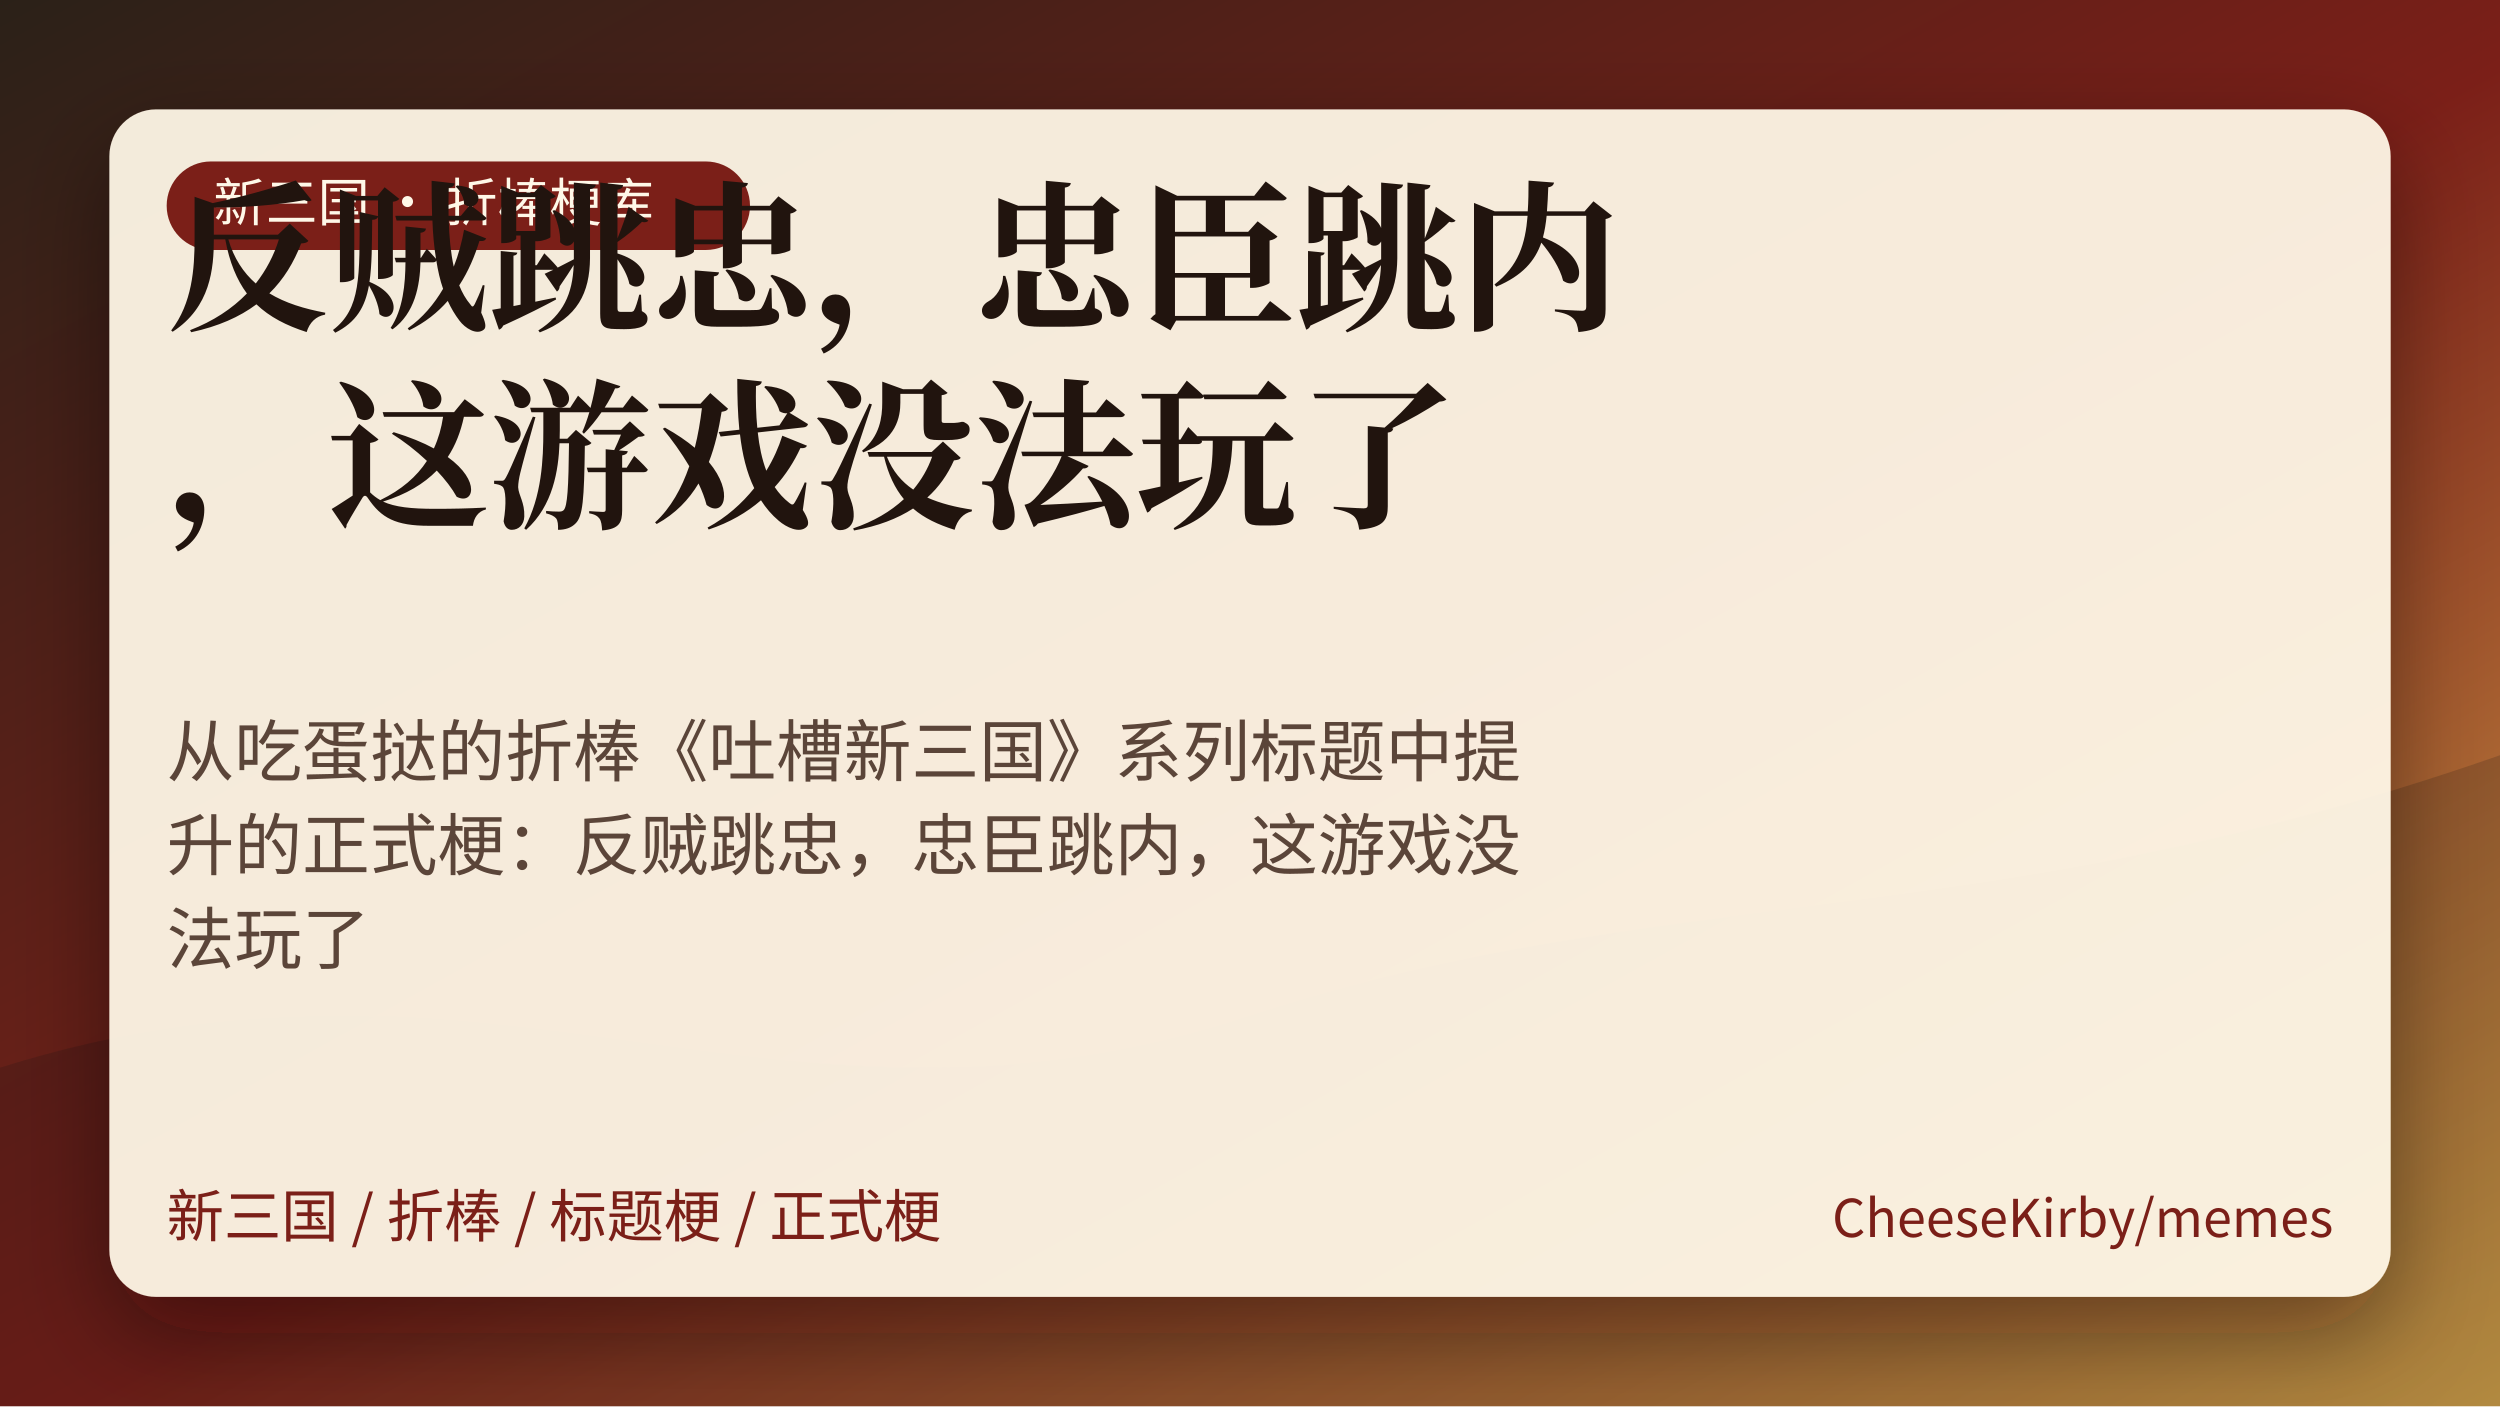
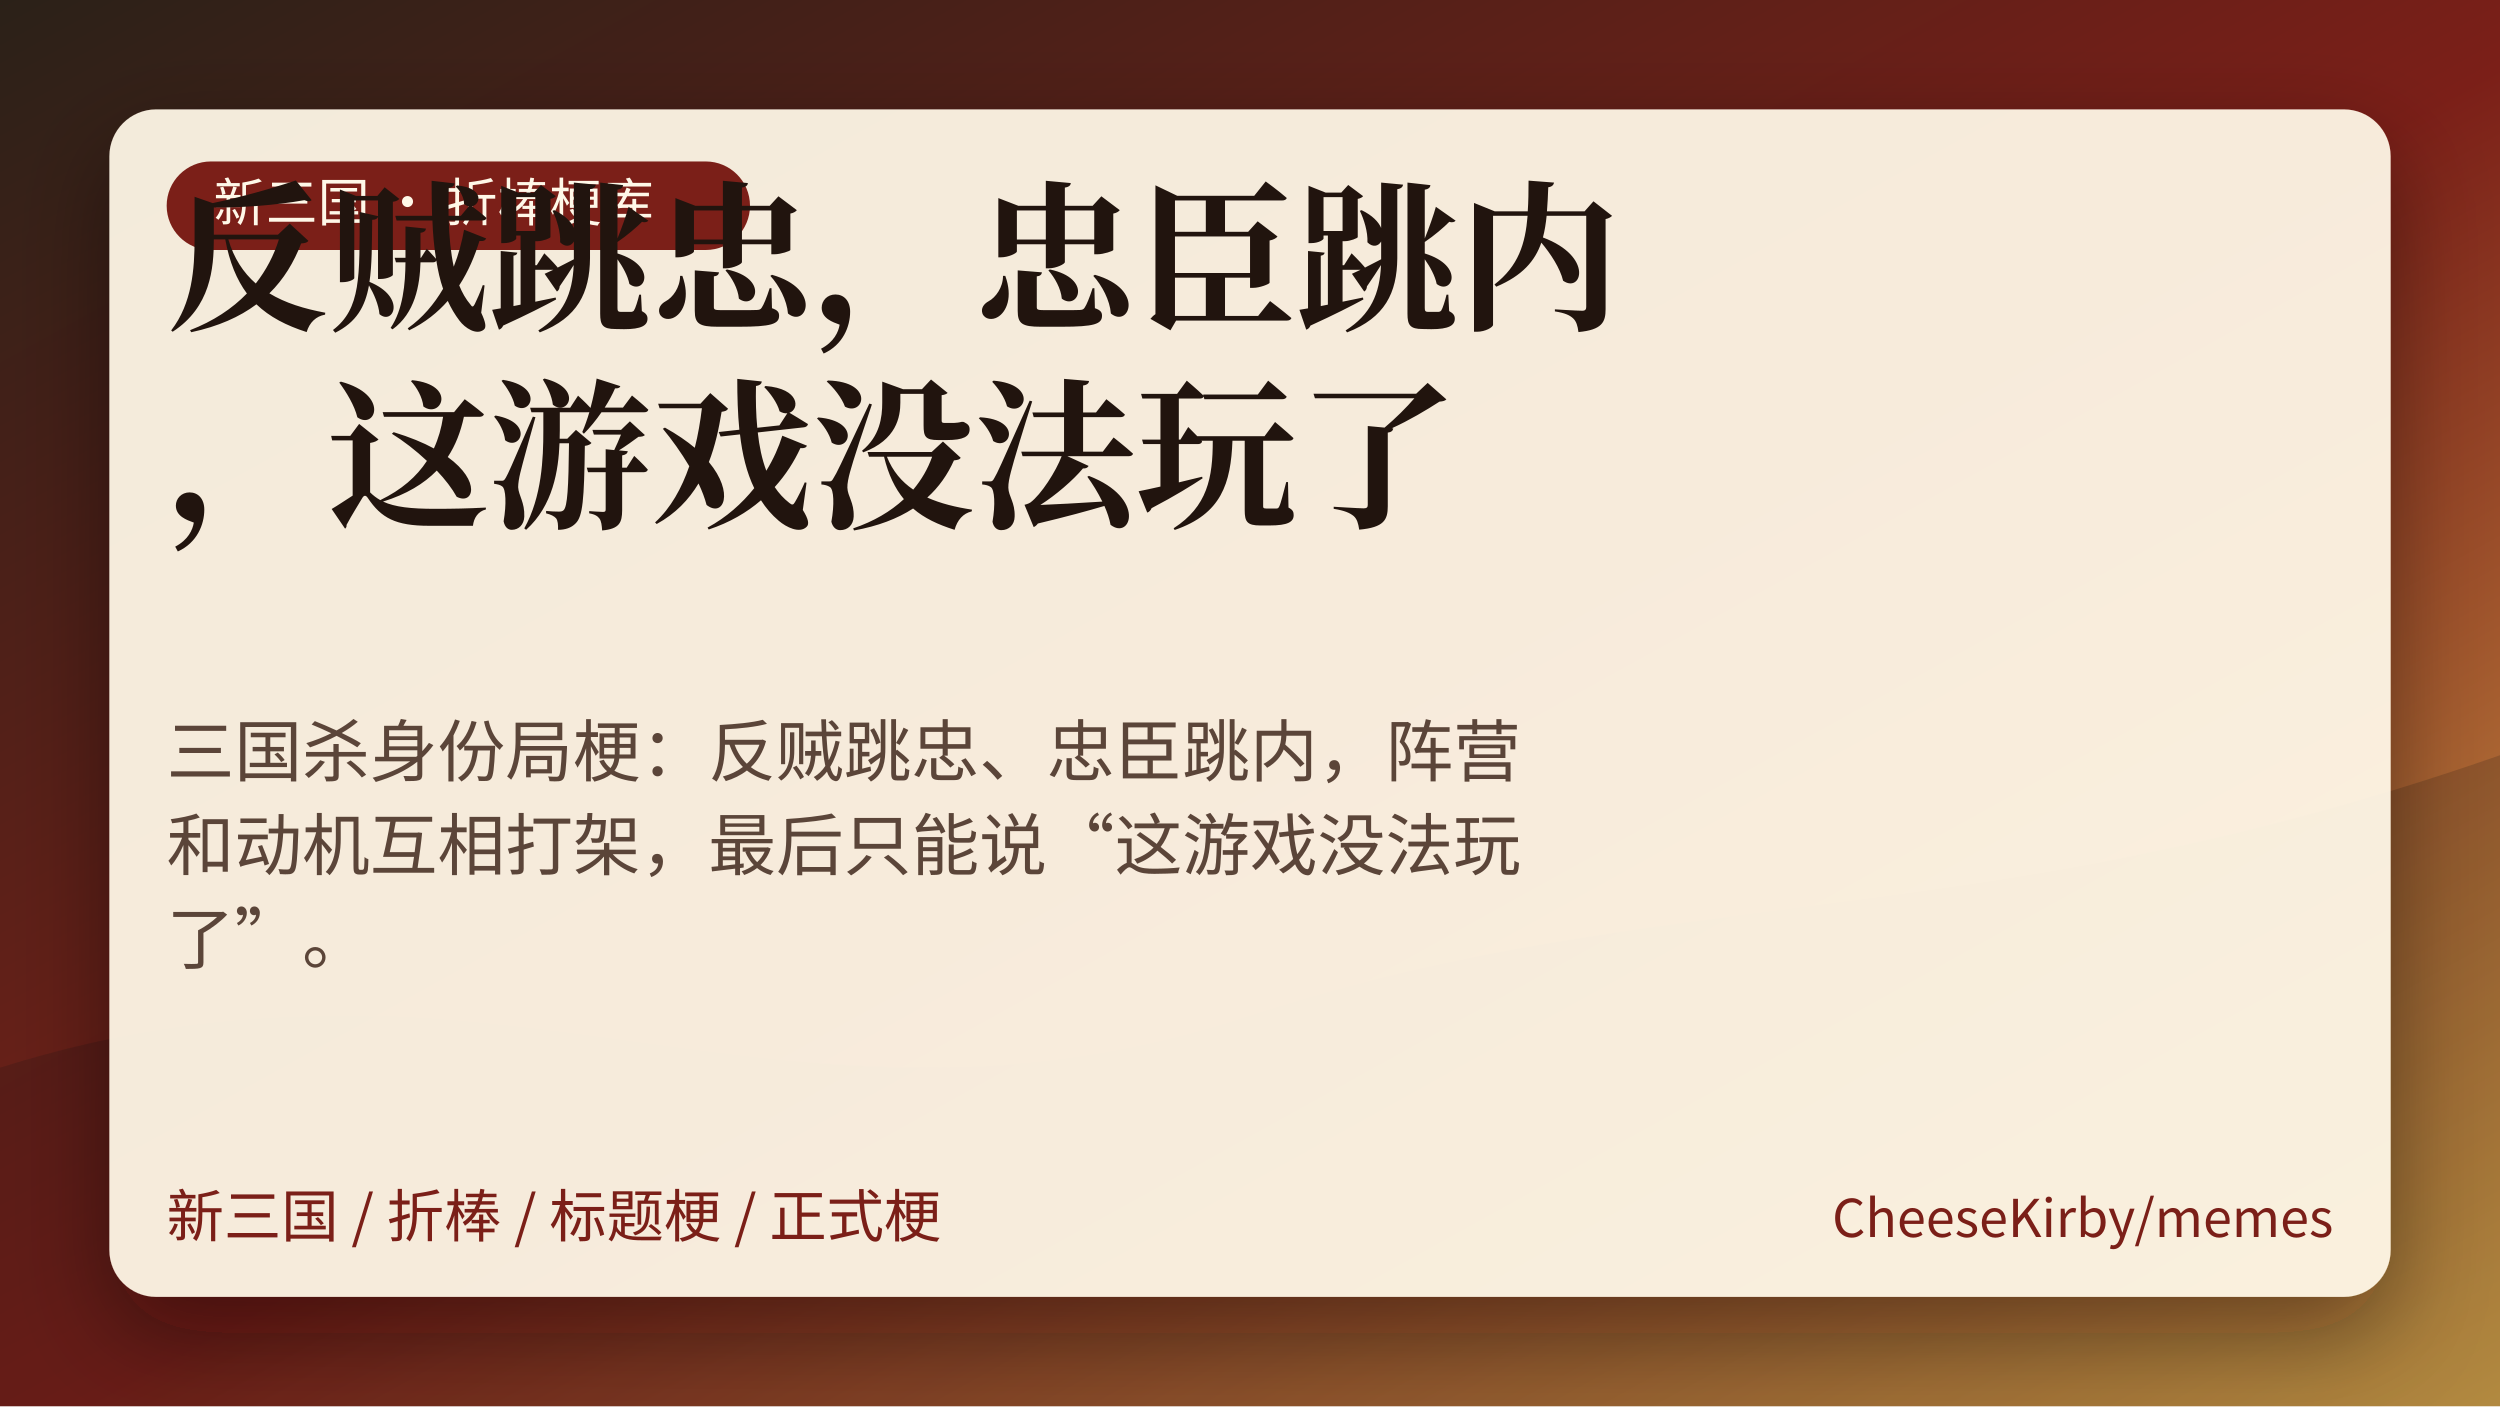
<svg xmlns="http://www.w3.org/2000/svg" width="960" height="540" viewBox="0 0 960 540">
  <defs>
    <linearGradient id="bg" x1="0" x2="1" y1="0" y2="1">
      <stop offset="0" stop-color="#2b2118" />
      <stop offset="0.52" stop-color="#7b1f18" />
      <stop offset="1" stop-color="#d5a44a" />
    </linearGradient>
    <filter id="shadow" x="-20%" y="-20%" width="140%" height="140%">
      <feDropShadow dx="0" dy="14" stdDeviation="18" flood-color="#1b0e08" flood-opacity="0.45" />
    </filter>
  </defs>
  <rect width="960" height="540" fill="url(#bg)" />
  <path d="M0 410 C190 350 300 450 480 390 C640 338 760 360 960 290 L960 540 L0 540 Z" fill="#111111" opacity="0.18" />
  <rect x="42" y="42" width="876" height="456" rx="18" fill="#fff8e8" opacity="0.94" filter="url(#shadow)" />
  <rect x="64" y="62" width="224" height="34" rx="17" fill="#7b1f18" />
  <text x="82" y="85" fill="#fff8e8" font-size="20" font-family="Noto Sans CJK SC, Microsoft YaHei, sans-serif">新三国 · 折棒梗库</text>
  <text fill="#21140e" font-size="62" font-weight="800" font-family="Noto Serif CJK SC, SimSun, serif">
    <tspan x="64" y="122">反贼跳忠，忠臣跳内</tspan>
    <tspan x="64" y="198">，这游戏没法玩了</tspan>
  </text>
  <text fill="#5b4539" font-size="26" font-family="Noto Sans CJK SC, Microsoft YaHei, sans-serif">
-     <tspan x="64" y="298">从吃蛋挞的折棒《吐槽新三国》系列标题中提</tspan>
-     <tspan x="64" y="334">升的正式梗：反贼跳忠，忠臣跳内，这游戏没</tspan>
-     <tspan x="64" y="370">法玩了</tspan>
+     <tspan x="64" y="298">三国杀身份局梗：反贼跳忠、忠臣跳内，阵营</tspan>
+     <tspan x="64" y="334">和动机互相打架，最后只能说“这游戏没法玩</tspan>
+     <tspan x="64" y="370">了”。</tspan>
  </text>
  <text x="64" y="475" fill="#7b1f18" font-size="22" font-family="Noto Sans CJK SC, Microsoft YaHei, sans-serif">新三国 / 折棒 / 标题梗 / 正式梗</text>
  <text x="896" y="475" text-anchor="end" fill="#7b1f18" font-size="20" font-family="Noto Sans CJK SC, Microsoft YaHei, sans-serif">CheeseKirby/memes</text>
</svg>
